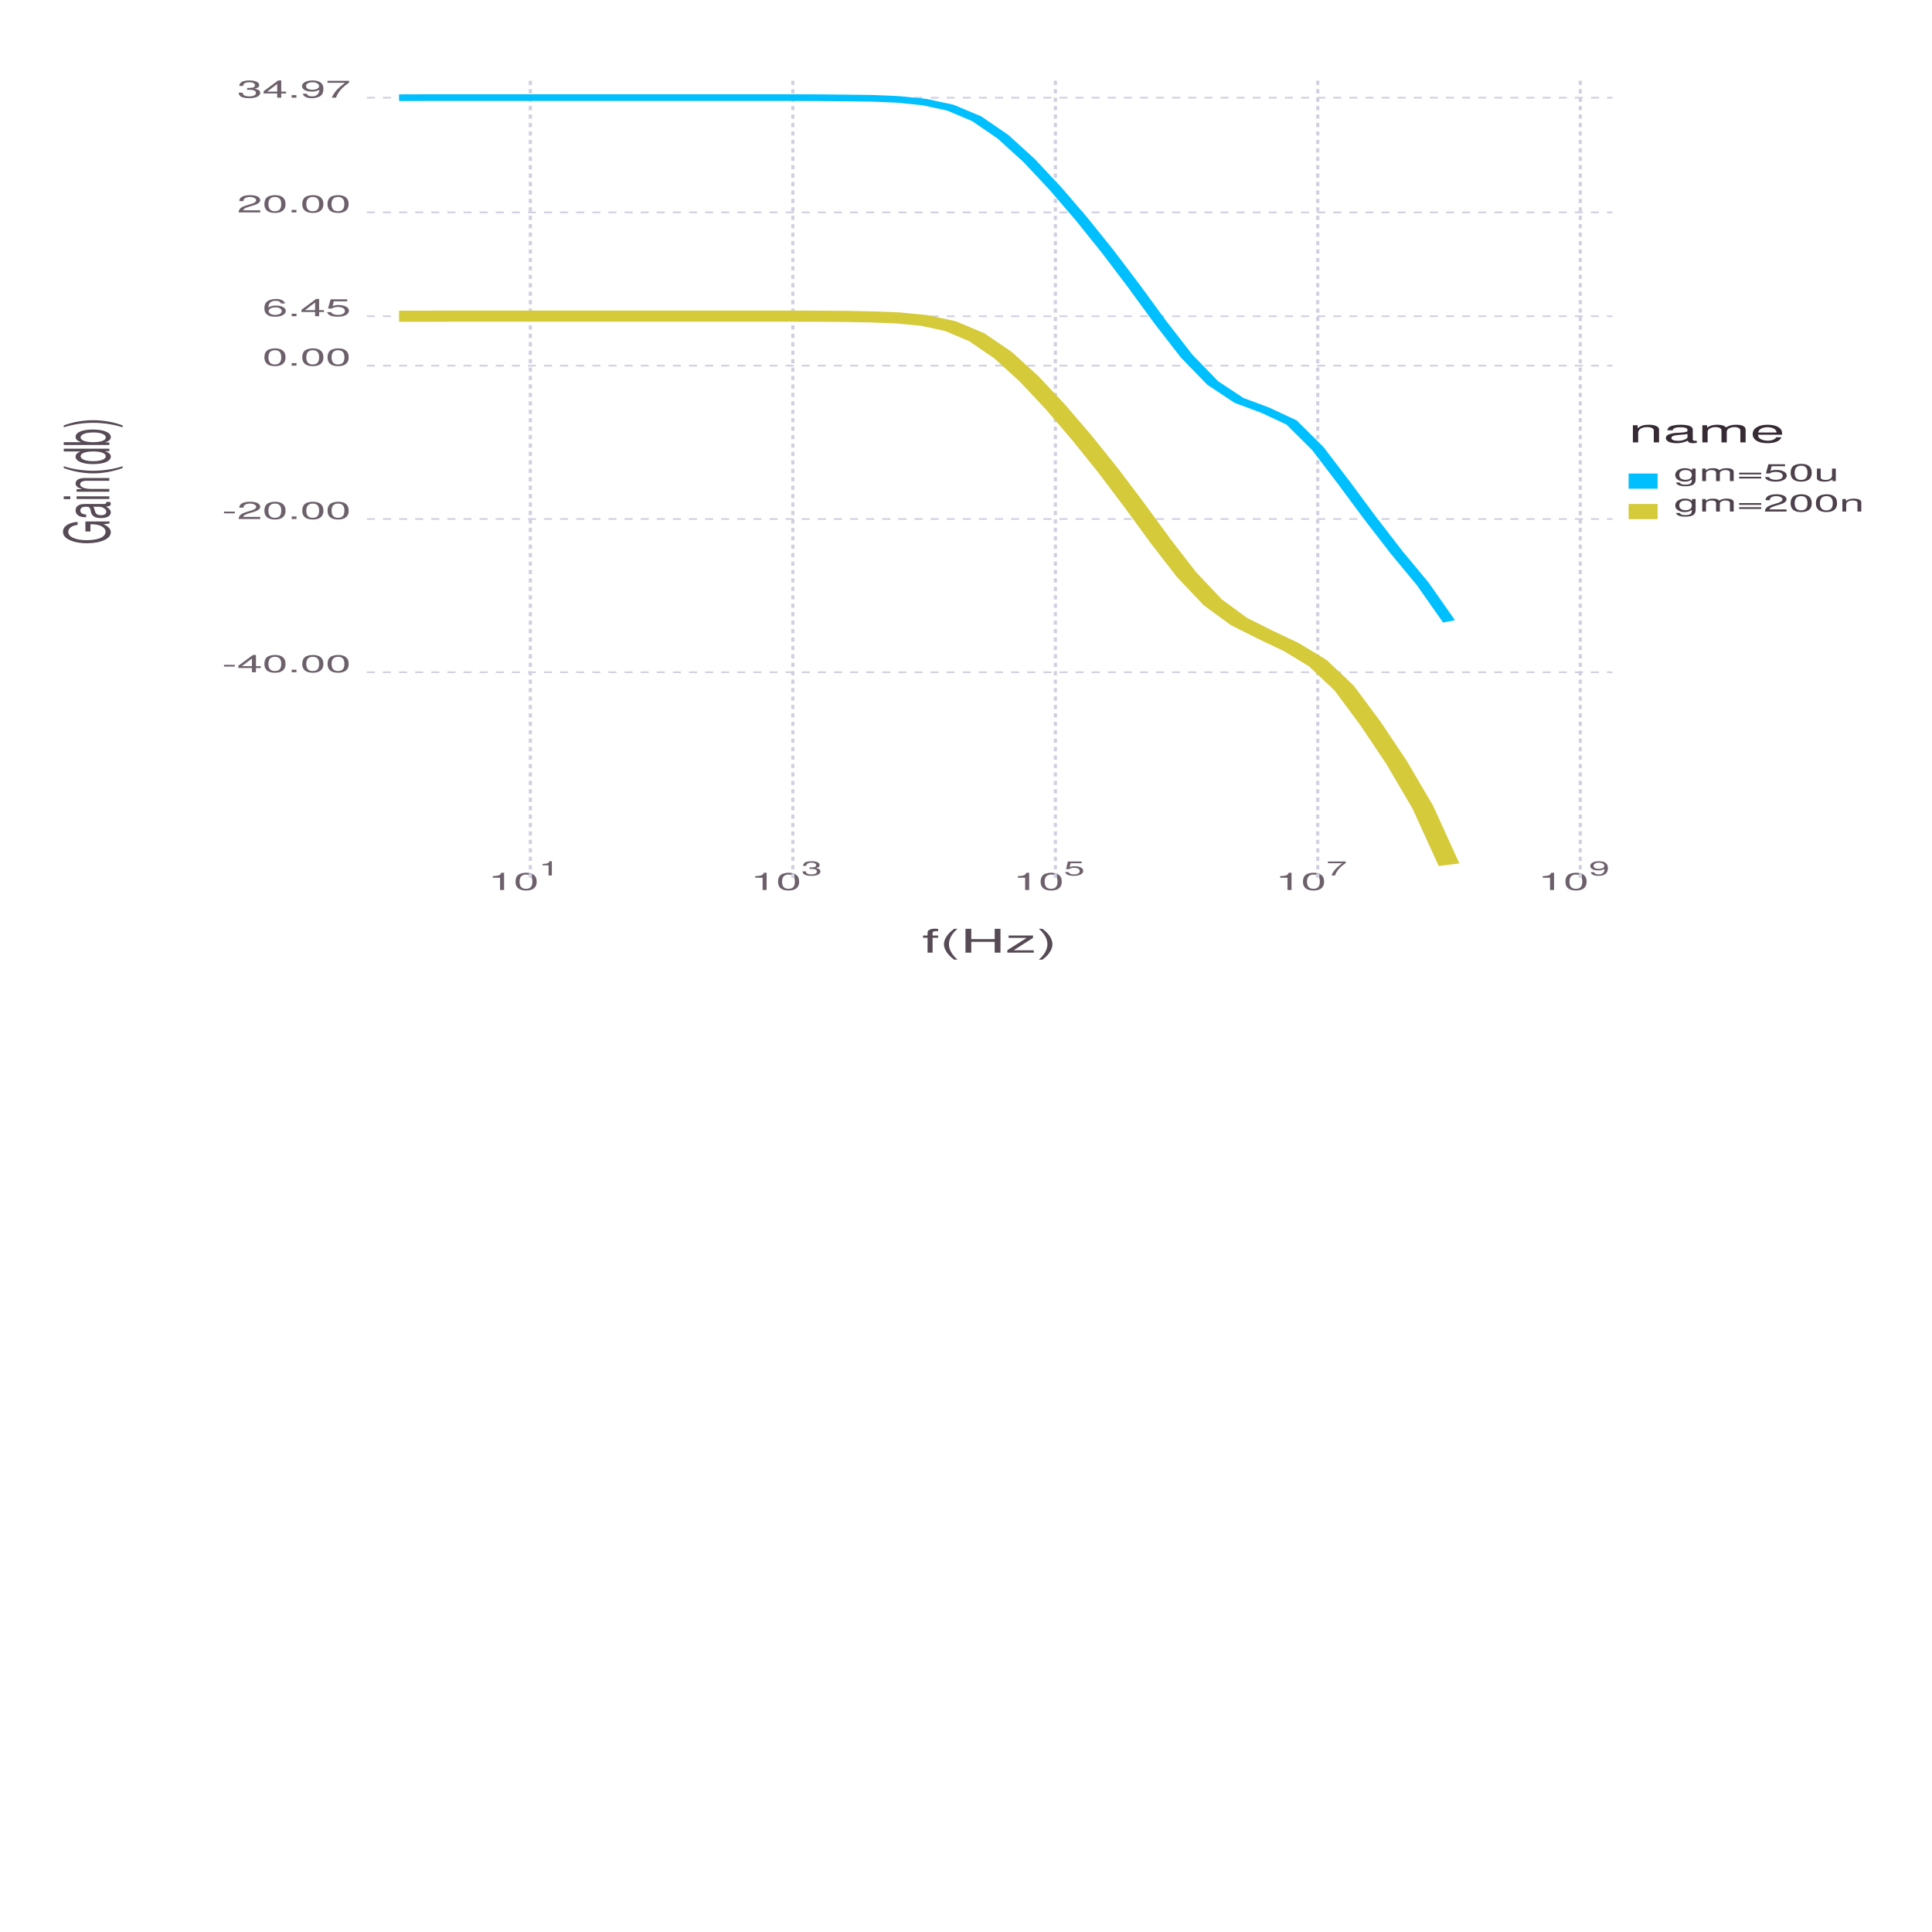
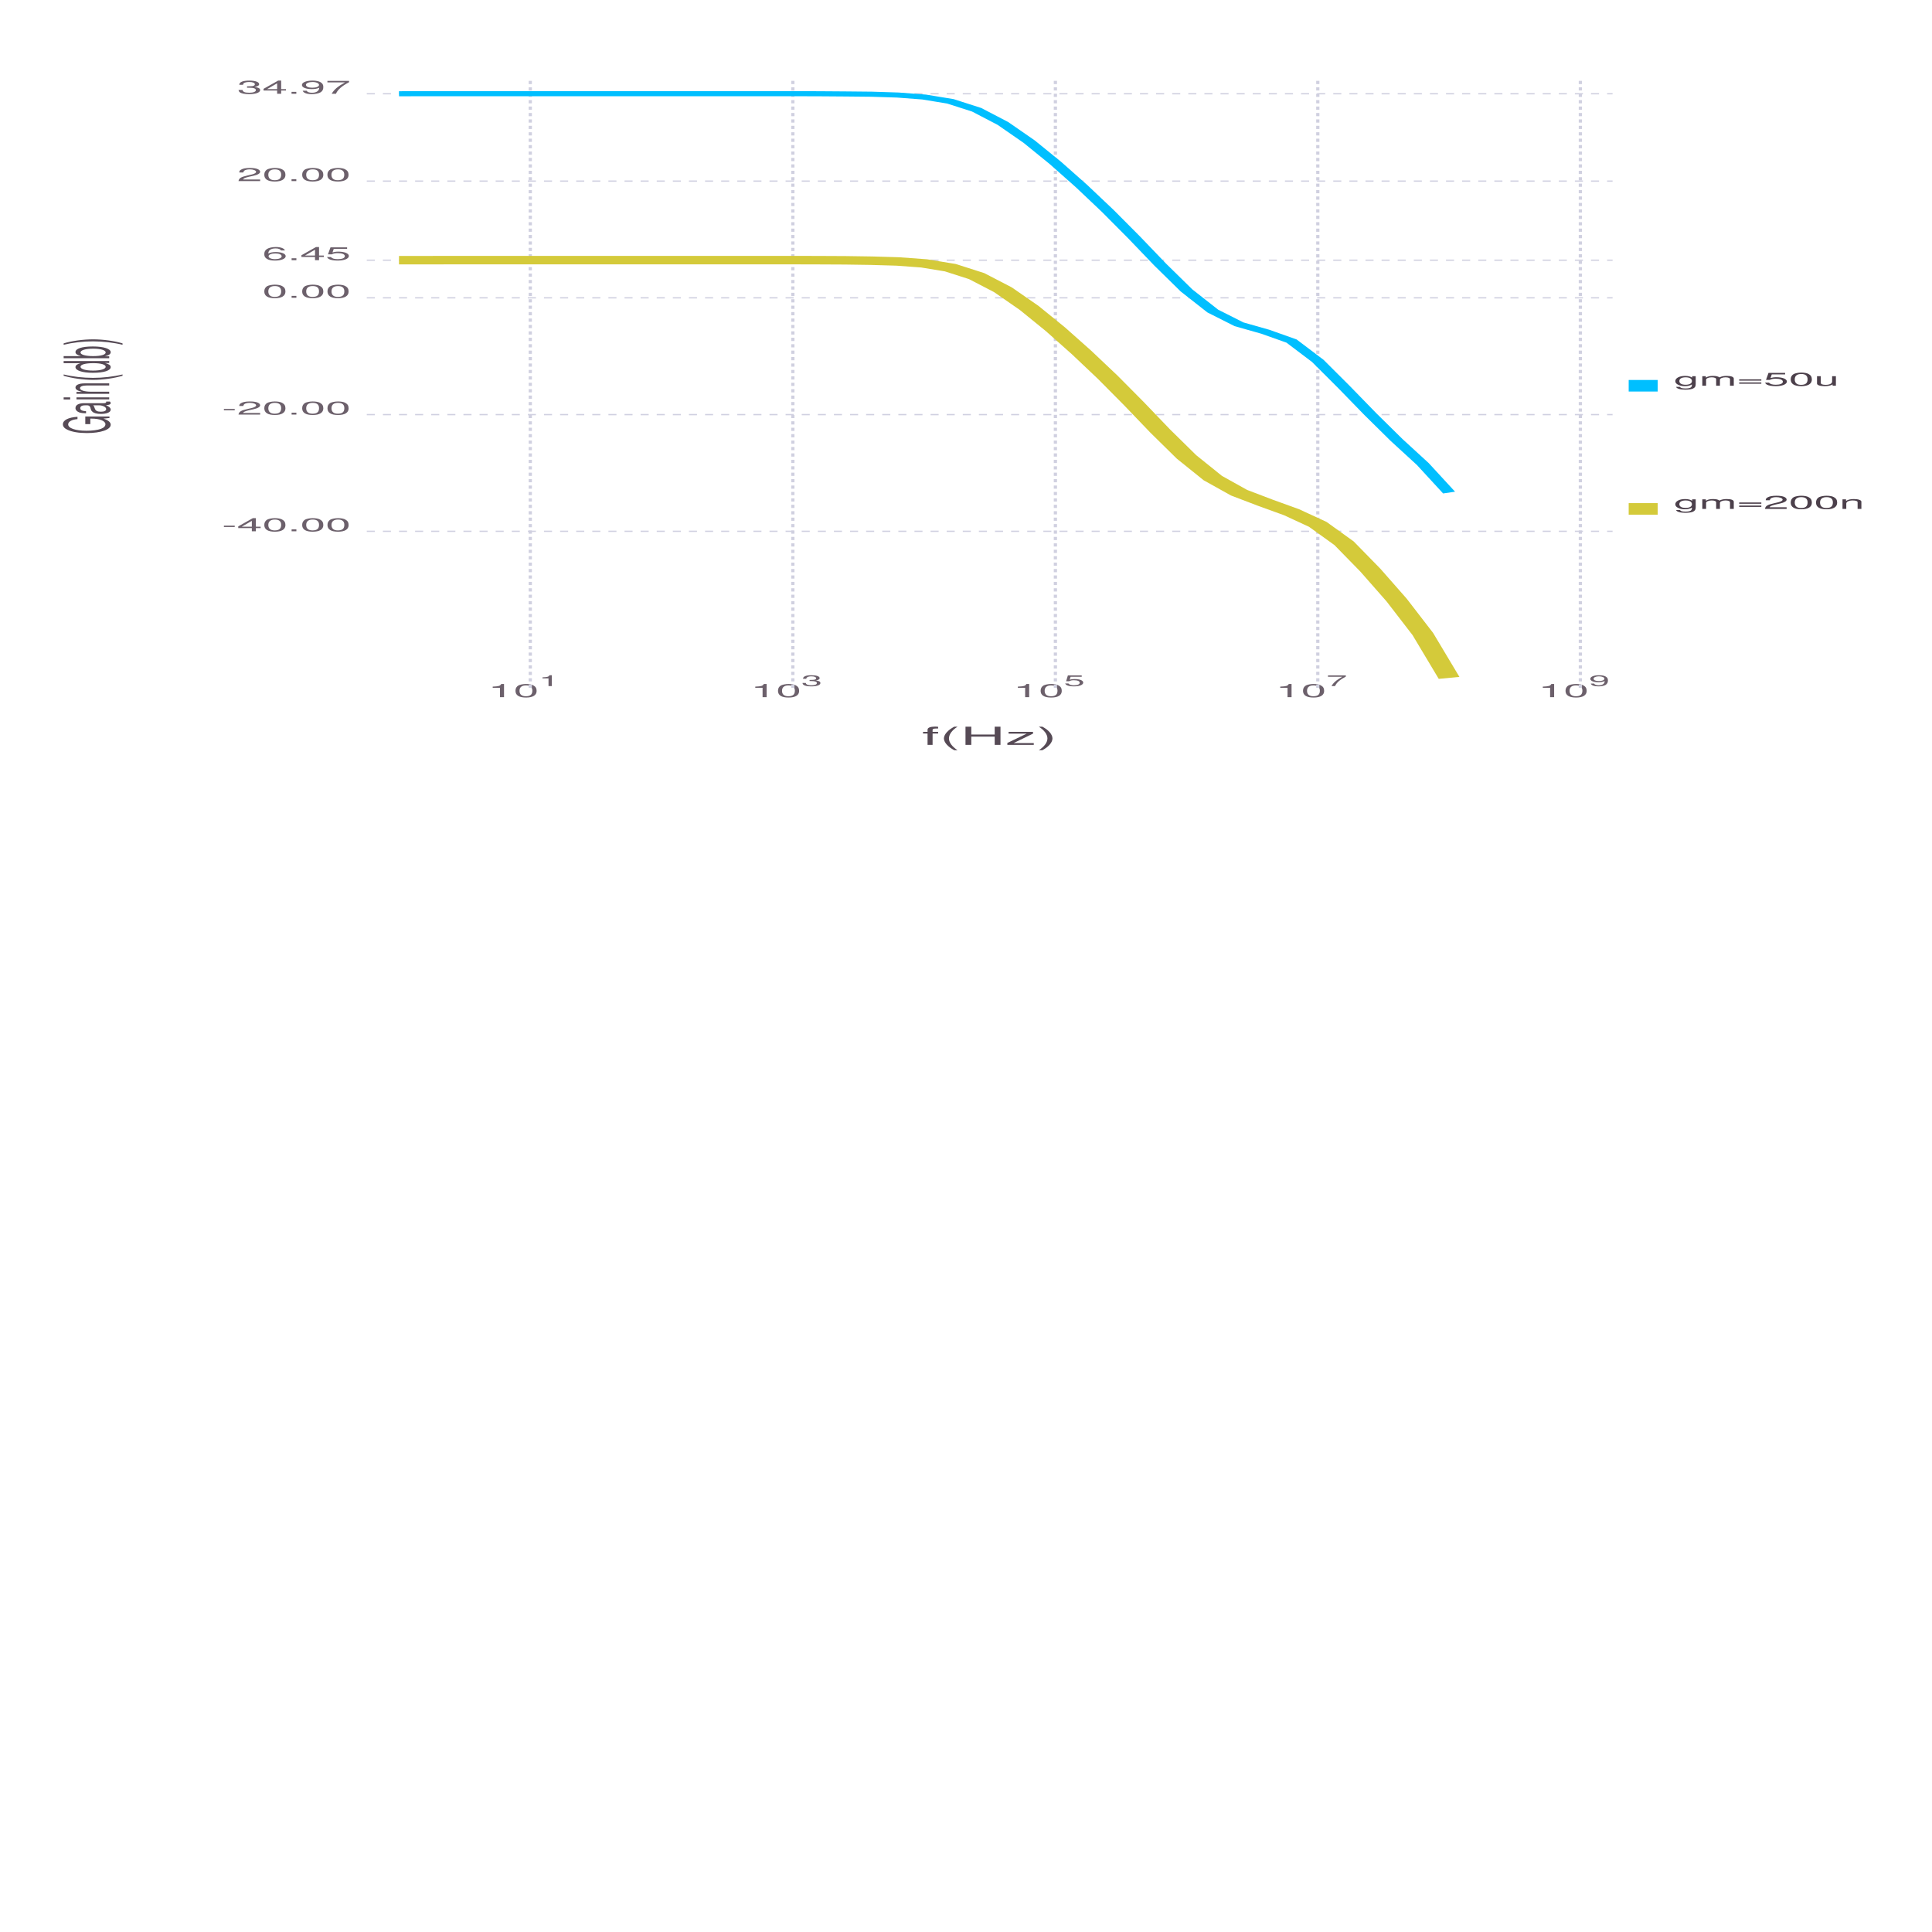
<svg xmlns="http://www.w3.org/2000/svg" version="1.2" width="120mm" height="120mm" viewBox="0 0 120 120" stroke="none" fill="#000000" stroke-width="0.3" font-size="3.88" id="svg4261">
-   <g class="plotroot xscalable yscalable" id="img-4b81693c-1" transform="matrix(1.000373,0,0,0.523854,-0.0221884,2.396367)">
+   <g class="plotroot xscalable yscalable" id="img-4b81693c-1" transform="matrix(1.000497,0,0,0.398953,-0.02959486,3.026825)">
    <g font-size="3.88" id="img-4b81693c-2" style="font-size:3.88px;font-family:'PT Sans', 'Helvetica Neue', Helvetica, sans-serif;fill:#564a55;stroke:#000000;stroke-opacity:0">
      <text x="61.47" y="108.38" dy="0" id="text4265" style="text-anchor:middle">f(Hz)</text>
    </g>
    <g class="guide xlabels" font-size="2.82" id="img-4b81693c-3" style="font-size:2.82px;font-family:'PT Sans Caption', 'Helvetica Neue', Helvetica, sans-serif;fill:#6c606b">
      <text x="32.95" y="100.95" dy="0" id="text4268" style="text-anchor:middle">10<tspan style="font-size:83.333%" dy="-1.722" font-size="83.333%" id="tspan4270">1</tspan>
        <tspan dy="1.435" id="tspan4272" />
      </text>
      <text x="49.25" y="100.95" dy="0" id="text4274" style="text-anchor:middle">10<tspan style="font-size:83.333%" dy="-1.722" font-size="83.333%" id="tspan4276">3</tspan>
        <tspan dy="1.435" id="tspan4278" />
      </text>
      <text x="65.55" y="100.95" dy="0" id="text4280" style="text-anchor:middle">10<tspan style="font-size:83.333%" dy="-1.722" font-size="83.333%" id="tspan4282">5</tspan>
        <tspan dy="1.435" id="tspan4284" />
      </text>
      <text x="81.84" y="100.95" dy="0" id="text4286" style="text-anchor:middle">10<tspan style="font-size:83.333%" dy="-1.722" font-size="83.333%" id="tspan4288">7</tspan>
        <tspan dy="1.435" id="tspan4290" />
      </text>
      <text x="98.14" y="100.95" dy="0" id="text4292" style="text-anchor:middle">10<tspan style="font-size:83.333%" dy="-1.722" font-size="83.333%" id="tspan4294">9</tspan>
        <tspan dy="1.435" id="tspan4296" />
      </text>
    </g>
    <g class="guide colorkey" id="img-4b81693c-4">
      <g font-size="2.82" id="img-4b81693c-5" style="font-size:2.82px;font-family:'PT Sans', 'Helvetica Neue', Helvetica, sans-serif;fill:#4c404b">
        <text x="103.94" y="52.47" dy="0" id="img-4b81693c-6" class="color_gm=50u">gm=50u</text>
-         <text x="103.94" y="56.08" dy="0" id="img-4b81693c-7" class="color_gm=200n">gm=200n</text>
+         <text x="103.94" y="71.643" dy="0" id="img-4b81693c-7" class="color_gm=200n">gm=200n</text>
      </g>
      <g id="img-4b81693c-8" style="stroke:#000000;stroke-opacity:0">
        <rect x="101.14" y="51.57" width="1.8" height="1.8" id="img-4b81693c-9" class="color_gm=50u" style="fill:#00bfff" />
-         <rect x="101.14" y="55.18" width="1.8" height="1.8" id="img-4b81693c-10" class="color_gm=200n" style="fill:#d4ca3a" />
-       </g>
-       <g font-size="3.88" id="img-4b81693c-11" style="font-size:3.88px;font-family:'PT Sans', 'Helvetica Neue', Helvetica, sans-serif;fill:#362a35;stroke:#000000;stroke-opacity:0">
-         <text x="101.14" y="47.88" id="img-4b81693c-12">name</text>
+         <rect x="101.14" y="70.743" width="1.8" height="1.8" id="img-4b81693c-10" class="color_gm=200n" style="fill:#d4ca3a" />
      </g>
    </g>
    <g clip-path="url(#img-4b81693c-13)" id="g4307">
      <g id="img-4b81693c-14">
        <g pointer-events="visible" class="guide background" id="img-4b81693c-15" style="opacity:1;fill:#000000;fill-opacity:0;stroke:#000000;stroke-opacity:0">
          <rect x="22.8" y="5" width="77.33" height="94.95" id="img-4b81693c-16" />
        </g>
        <g class="guide xgridlines yfixed" id="img-4b81693c-17" style="stroke:#d0d0e0;stroke-width:0.2;stroke-dasharray:0.5, 0.5">
          <path d="m 32.95,5 0,94.95" id="img-4b81693c-18" style="fill:none" />
          <path d="m 49.25,5 0,94.95" id="img-4b81693c-19" style="fill:none" />
          <path d="m 65.55,5 0,94.95" id="img-4b81693c-20" style="fill:none" />
          <path d="m 81.84,5 0,94.95" id="img-4b81693c-21" style="fill:none" />
          <path d="m 98.14,5 0,94.95" id="img-4b81693c-22" style="fill:none" />
        </g>
        <g class="guide ygridlines xfixed" id="img-4b81693c-23" style="stroke:#d0d0e0;stroke-width:0.2;stroke-dasharray:0.5, 0.5">
          <path d="m 22.8,7.01 77.34,0" id="img-4b81693c-24" style="fill:none" />
          <path d="m 22.8,32.92 77.34,0" id="img-4b81693c-25" style="fill:none" />
          <path d="m 22.8,20.61 77.34,0" id="img-4b81693c-26" style="fill:none" />
          <path d="m 22.8,38.78 77.34,0" id="img-4b81693c-27" style="fill:none" />
          <path d="m 22.8,56.96 77.34,0" id="img-4b81693c-28" style="fill:none" />
          <path d="m 22.8,75.13 77.34,0" id="img-4b81693c-29" style="fill:none" />
        </g>
        <g class="plotpanel" id="img-4b81693c-30">
          <g class="geometry color_gm=200n" id="img-4b81693c-31" style="fill:#000000;fill-opacity:0;stroke:#d4ca3a;stroke-width:1.32;stroke-dasharray:none">
            <path d="m 24.8,32.92 1.63,0 1.63,-0.01 1.63,0 1.63,0 1.63,0 1.63,0 1.63,0 1.63,0 1.63,0 1.63,0 1.63,0 1.63,0 1.63,0 1.63,0 1.63,0 1.63,0.01 1.63,0.02 1.63,0.06 1.63,0.12 1.63,0.3 1.63,0.67 1.63,1.31 1.63,2.12 1.63,2.83 1.63,3.32 1.62,3.61 1.63,3.87 1.63,4.12 1.63,4.26 1.63,4.02 1.63,3.29 1.63,2.28 1.63,1.56 1.63,1.48 1.63,1.89 1.63,2.94 1.63,4.18 1.63,4.65 1.63,5.3 1.63,6.83" id="img-4b81693c-32" style="fill:none" />
          </g>
          <g class="geometry color_gm=50u" id="img-4b81693c-33" style="fill:#000000;fill-opacity:0;stroke:#00bfff;stroke-width:0.79;stroke-dasharray:none">
            <path d="M 24.8,7.01 26.43,7 l 1.63,0 1.63,0 1.63,0 1.63,0 1.63,0 1.63,0 1.63,0 1.63,0 1.63,0 1.63,0 1.63,0 1.63,0 1.63,0 1.63,0 1.63,0.01 1.63,0.03 1.63,0.04 1.63,0.13 1.63,0.31 1.63,0.67 1.63,1.31 1.63,2.13 1.63,2.83 1.63,3.32 1.62,3.6 1.63,3.87 1.63,4.11 1.63,4.26 1.63,4.01 1.63,3.21 1.63,2.06 1.63,1.16 1.63,1.45 1.63,3.09 1.63,4.08 1.63,4.2 1.63,4.03 1.63,3.75 1.63,4.44" id="img-4b81693c-34" style="fill:none" />
          </g>
        </g>
      </g>
    </g>
    <g class="guide ylabels" font-size="2.82" id="img-4b81693c-35" style="font-size:2.82px;font-family:'PT Sans Caption', 'Helvetica Neue', Helvetica, sans-serif;fill:#6c606b">
      <text x="21.8" y="7.01" dy="0" id="img-4b81693c-36" style="text-anchor:end">34.97</text>
      <text x="21.8" y="32.92" dy="0" id="img-4b81693c-37" style="text-anchor:end">6.45</text>
      <text x="21.8" y="20.61" dy="0" id="img-4b81693c-38" style="text-anchor:end">20.00</text>
      <text x="21.8" y="38.78" dy="0" id="img-4b81693c-39" style="text-anchor:end">0.00</text>
      <text x="21.8" y="56.96" dy="0" id="img-4b81693c-40" style="text-anchor:end">-20.00</text>
      <text x="21.8" y="75.13" dy="0" id="img-4b81693c-41" style="text-anchor:end">-40.00</text>
    </g>
    <g font-size="3.88" id="img-4b81693c-42" style="font-size:3.88px;font-family:'PT Sans', 'Helvetica Neue', Helvetica, sans-serif;fill:#564a55;stroke:#000000;stroke-opacity:0">
      <text x="8.81" y="50.47" dy="0" transform="matrix(0,-1,1,0,-43.66,61.28)" id="img-4b81693c-43" style="text-anchor:middle">Gain(db)</text>
    </g>
  </g>
  <defs id="defs4339">
    <clipPath id="img-4b81693c-13">
      <path d="M22.8,5 L 100.14 5 100.14 99.95 22.8 99.95" id="path4342" />
    </clipPath>
  </defs>
</svg>
